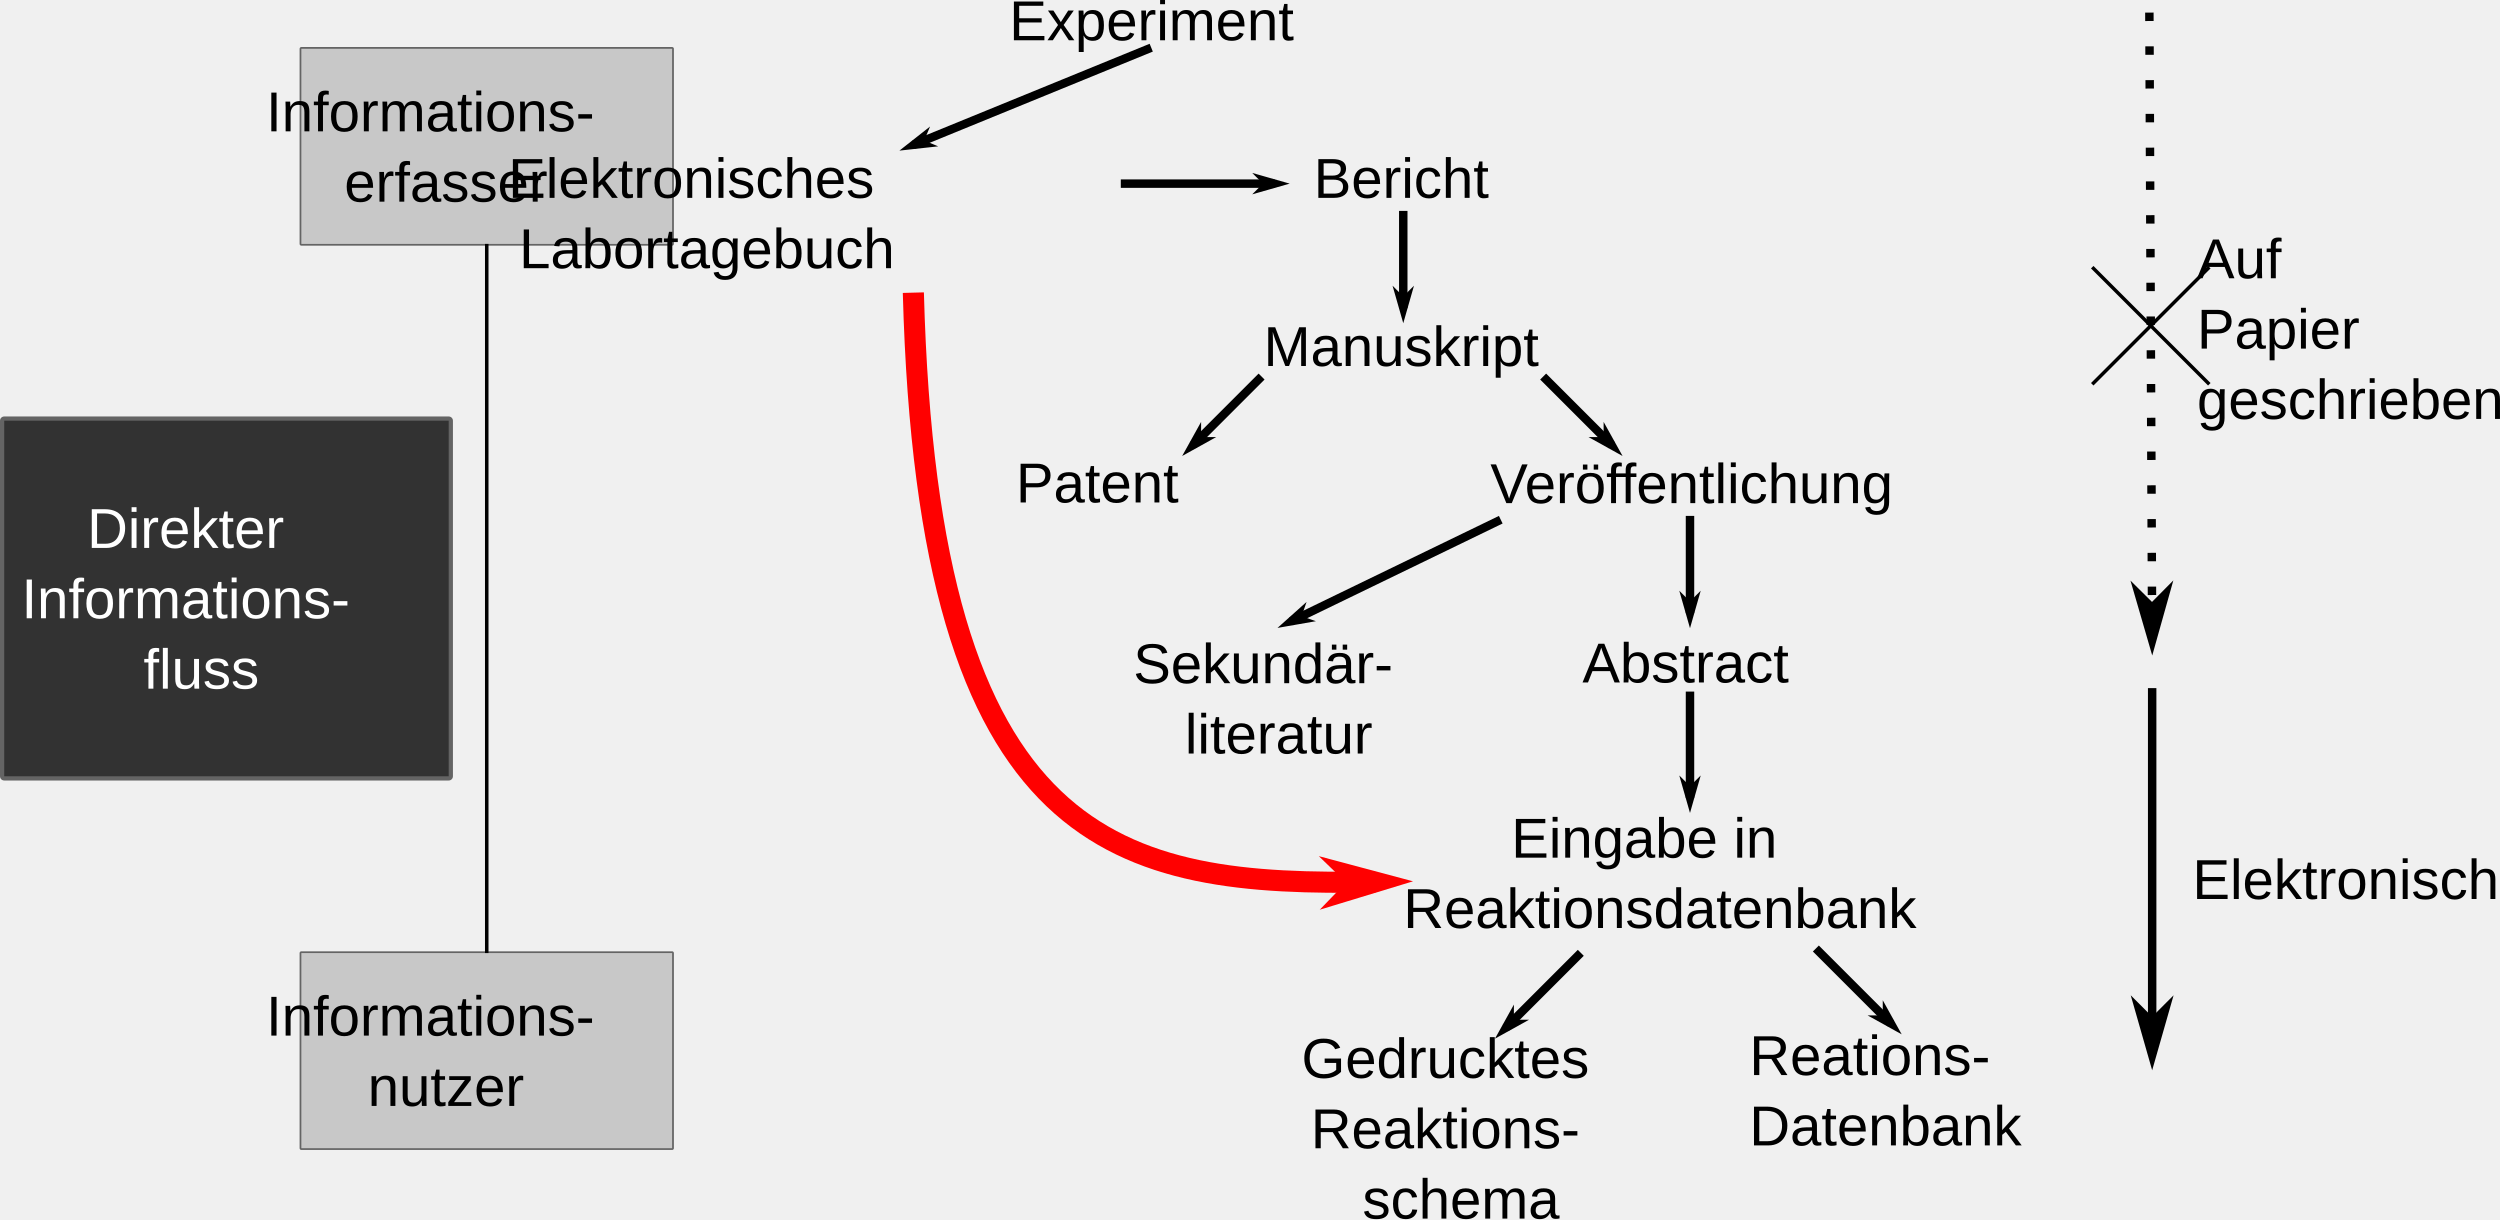
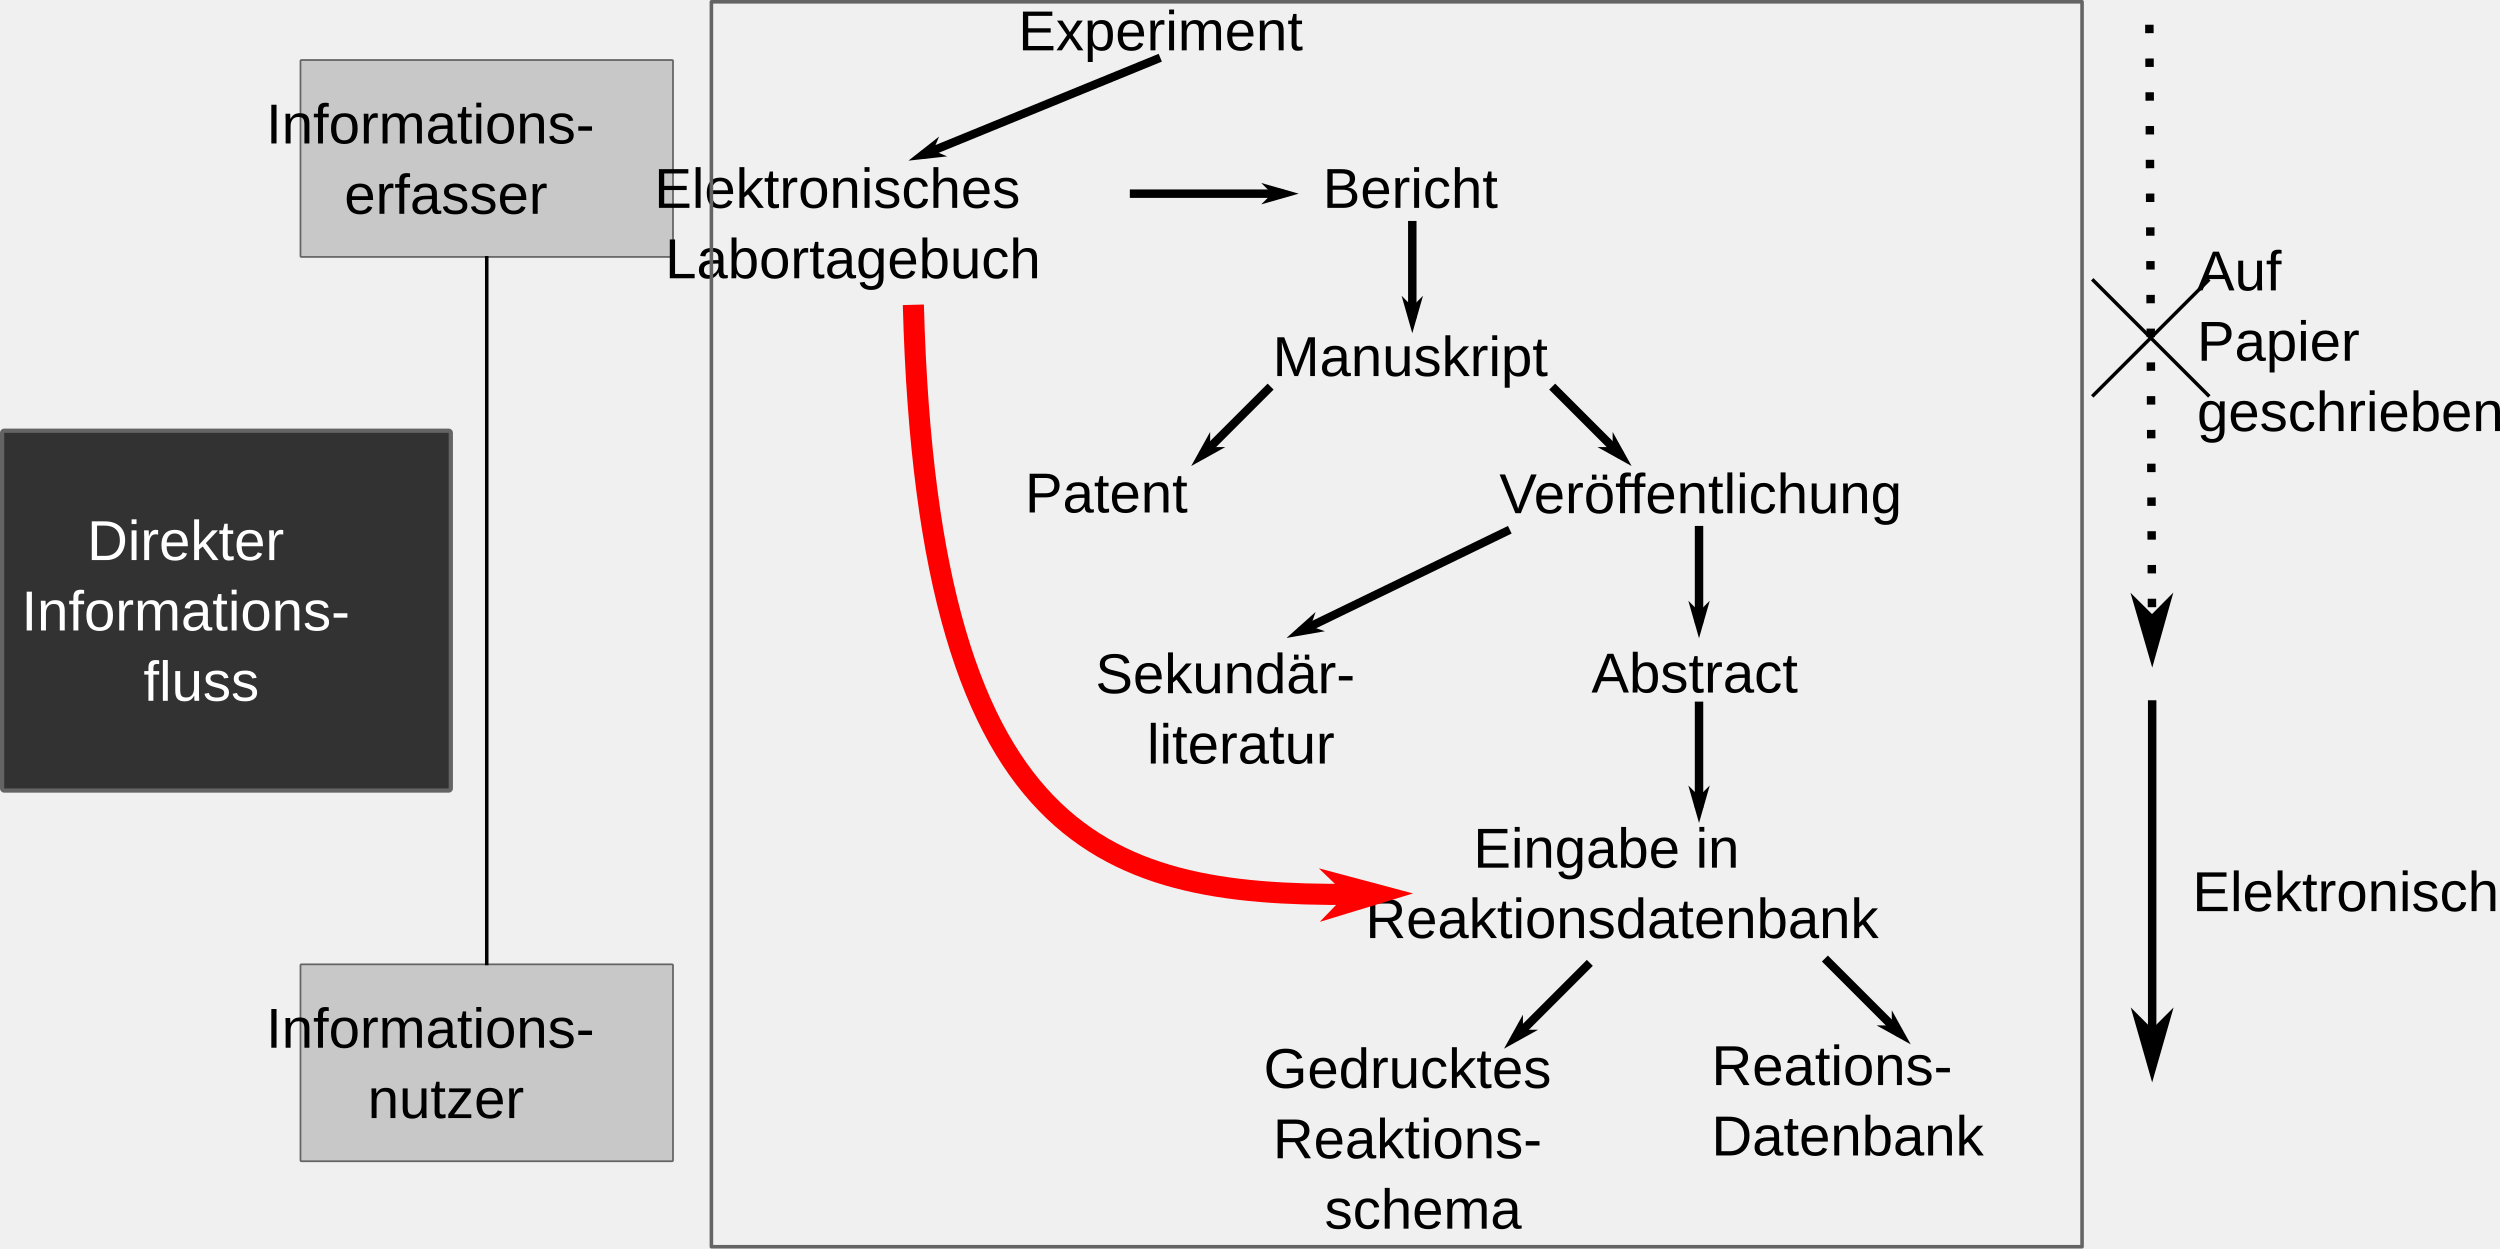
- <svg xmlns="http://www.w3.org/2000/svg" version="1.1" id="svg2" width="710.782" height="346.651">
+ <svg xmlns="http://www.w3.org/2000/svg" version="1.1" id="svg2" width="710.782" height="354.972">
  <defs id="defs6">
    <marker style="overflow:visible" id="marker1616" refX="0" refY="0" orient="auto">
      <path transform="matrix(-0.2,0,0,-0.2,-1.2,0)" style="fill:#ff0000;fill-opacity:1;fill-rule:evenodd;stroke:#ff0000;stroke-width:1pt;stroke-opacity:1" d="M 0,0 5,-5 -12.5,0 5,5 Z" id="path1614" />
    </marker>
    <marker orient="auto" refY="0" refX="0" id="marker8208" style="overflow:visible">
      <path id="path8206" d="M 0,0 5,-5 -12.5,0 5,5 Z" style="fill:#000000;fill-opacity:1;fill-rule:evenodd;stroke:#000000;stroke-width:1pt;stroke-opacity:1" transform="matrix(-0.2,0,0,-0.2,-1.2,0)" />
    </marker>
    <marker style="overflow:visible" id="marker7775" refX="0" refY="0" orient="auto">
      <path transform="matrix(-0.2,0,0,-0.2,-1.2,0)" style="fill:#000000;fill-opacity:1;fill-rule:evenodd;stroke:#000000;stroke-width:1pt;stroke-opacity:1" d="M 0,0 5,-5 -12.5,0 5,5 Z" id="path7773" />
    </marker>
    <marker style="overflow:visible" id="marker7765" refX="0" refY="0" orient="auto">
      <path transform="matrix(-0.2,0,0,-0.2,-1.2,0)" style="fill:#000000;fill-opacity:1;fill-rule:evenodd;stroke:#000000;stroke-width:1pt;stroke-opacity:1" d="M 0,0 5,-5 -12.5,0 5,5 Z" id="path7763" />
    </marker>
    <marker style="overflow:visible" id="marker7755" refX="0" refY="0" orient="auto">
      <path transform="matrix(-0.2,0,0,-0.2,-1.2,0)" style="fill:#000000;fill-opacity:1;fill-rule:evenodd;stroke:#000000;stroke-width:1pt;stroke-opacity:1" d="M 0,0 5,-5 -12.5,0 5,5 Z" id="path7753" />
    </marker>
    <marker style="overflow:visible" id="marker7745" refX="0" refY="0" orient="auto">
      <path transform="matrix(-0.2,0,0,-0.2,-1.2,0)" style="fill:#000000;fill-opacity:1;fill-rule:evenodd;stroke:#000000;stroke-width:1pt;stroke-opacity:1" d="M 0,0 5,-5 -12.5,0 5,5 Z" id="path7743" />
    </marker>
    <marker style="overflow:visible" id="marker7735" refX="0" refY="0" orient="auto">
      <path transform="matrix(-0.2,0,0,-0.2,-1.2,0)" style="fill:#000000;fill-opacity:1;fill-rule:evenodd;stroke:#000000;stroke-width:1pt;stroke-opacity:1" d="M 0,0 5,-5 -12.5,0 5,5 Z" id="path7733" />
    </marker>
    <marker style="overflow:visible" id="marker7725" refX="0" refY="0" orient="auto">
      <path transform="matrix(-0.2,0,0,-0.2,-1.2,0)" style="fill:#000000;fill-opacity:1;fill-rule:evenodd;stroke:#000000;stroke-width:1pt;stroke-opacity:1" d="M 0,0 5,-5 -12.5,0 5,5 Z" id="path7723" />
    </marker>
    <marker orient="auto" refY="0" refX="0" id="Arrow1Send" style="overflow:visible">
      <path id="path972" d="M 0,0 5,-5 -12.5,0 5,5 Z" style="fill:#000000;fill-opacity:1;fill-rule:evenodd;stroke:#000000;stroke-width:1pt;stroke-opacity:1" transform="matrix(-0.2,0,0,-0.2,-1.2,0)" />
    </marker>
    <marker style="overflow:visible" id="marker1287" refX="0" refY="0" orient="auto">
      <path transform="matrix(-0.4,0,0,-0.4,-4,0)" style="fill:#000000;fill-opacity:1;fill-rule:evenodd;stroke:#000000;stroke-width:1pt;stroke-opacity:1" d="M 0,0 5,-5 -12.5,0 5,5 Z" id="path1285" />
    </marker>
    <marker orient="auto" refY="0" refX="0" id="Arrow1Mend" style="overflow:visible">
      <path id="path966" d="M 0,0 5,-5 -12.5,0 5,5 Z" style="fill:#000000;fill-opacity:1;fill-rule:evenodd;stroke:#000000;stroke-width:1pt;stroke-opacity:1" transform="matrix(-0.4,0,0,-0.4,-4,0)" />
    </marker>
    <marker orient="auto" refY="0" refX="0" id="Arrow1Lend" style="overflow:visible">
      <path id="path960" d="M 0,0 5,-5 -12.5,0 5,5 Z" style="fill:#000000;fill-opacity:1;fill-rule:evenodd;stroke:#000000;stroke-width:1pt;stroke-opacity:1" transform="matrix(-0.8,0,0,-0.8,-10,0)" />
    </marker>
    <marker style="overflow:visible" id="marker1287-2" refX="0" refY="0" orient="auto">
      <path transform="matrix(-0.4,0,0,-0.4,-4,0)" style="fill:#000000;fill-opacity:1;fill-rule:evenodd;stroke:#000000;stroke-width:1pt;stroke-opacity:1" d="M 0,0 5,-5 -12.5,0 5,5 Z" id="path1285-1" />
    </marker>
    <marker orient="auto" refY="0" refX="0" id="marker8208-4" style="overflow:visible">
      <path id="path8206-7" d="M 0,0 5,-5 -12.5,0 5,5 Z" style="fill:#000000;fill-opacity:1;fill-rule:evenodd;stroke:#000000;stroke-width:1pt;stroke-opacity:1" transform="matrix(-0.2,0,0,-0.2,-1.2,0)" />
    </marker>
    <marker orient="auto" refY="0" refX="0" id="marker8208-3" style="overflow:visible">
      <path id="path8206-76" d="M 0,0 5,-5 -12.5,0 5,5 Z" style="fill:#000000;fill-opacity:1;fill-rule:evenodd;stroke:#000000;stroke-width:1pt;stroke-opacity:1" transform="matrix(-0.2,0,0,-0.2,-1.2,0)" />
    </marker>
    <marker style="overflow:visible" id="marker7745-4" refX="0" refY="0" orient="auto">
      <path transform="matrix(-0.2,0,0,-0.2,-1.2,0)" style="fill:#000000;fill-opacity:1;fill-rule:evenodd;stroke:#000000;stroke-width:1pt;stroke-opacity:1" d="M 0,0 5,-5 -12.5,0 5,5 Z" id="path7743-6" />
    </marker>
  </defs>
-   <g id="g939" transform="translate(-44.2159,-7.590225)">
+   <g id="g939" transform="translate(-44.2159,-4.137757)">
    <rect y="21.457" x="129.896" height="55.481" width="105.414" id="rect895-5" style="opacity:1;fill:#c8c8c8;fill-opacity:1;fill-rule:evenodd;stroke:#646464;stroke-width:1;stroke-linecap:round;stroke-linejoin:round;stroke-miterlimit:4;stroke-dasharray:none;stroke-dashoffset:0;stroke-opacity:1;paint-order:stroke fill markers" />
    <text id="text817" y="44.928" x="182.115" style="font-style:normal;font-variant:normal;font-weight:normal;font-stretch:normal;font-size:16px;line-height:1.25;font-family:Arial;-inkscape-font-specification:Arial;font-variant-ligatures:normal;font-variant-caps:normal;font-variant-numeric:normal;font-feature-settings:normal;text-align:center;letter-spacing:0px;word-spacing:0px;writing-mode:lr-tb;text-anchor:middle;fill:#000000;fill-opacity:1;stroke:none" xml:space="preserve">
      <tspan y="44.928" x="182.115" id="tspan815">Informations-</tspan>
      <tspan id="tspan819" y="64.928" x="182.115">erfasser</tspan>
    </text>
  </g>
-   <g id="g933" transform="translate(-44.2159,58.40978)">
+   <g id="g933" transform="translate(-44.2159,61.86224)">
    <rect y="212.558" x="129.896" height="55.481" width="105.414" id="rect895-5-4" style="opacity:1;fill:#c8c8c8;fill-opacity:1;fill-rule:evenodd;stroke:#646464;stroke-width:1;stroke-linecap:round;stroke-linejoin:round;stroke-miterlimit:4;stroke-dasharray:none;stroke-dashoffset:0;stroke-opacity:1;paint-order:stroke fill markers" />
    <text id="text823" y="236.029" x="182.115" style="font-style:normal;font-variant:normal;font-weight:normal;font-stretch:normal;font-size:16px;line-height:1.25;font-family:Arial;-inkscape-font-specification:Arial;font-variant-ligatures:normal;font-variant-caps:normal;font-variant-numeric:normal;font-feature-settings:normal;text-align:center;letter-spacing:0px;word-spacing:0px;writing-mode:lr-tb;text-anchor:middle;fill:#000000;fill-opacity:1;stroke:none" xml:space="preserve">
      <tspan y="236.029" x="182.115" id="tspan821">Informations-</tspan>
      <tspan id="tspan825" y="256.029" x="182.115">nutzer</tspan>
    </text>
  </g>
-   <rect style="opacity:1;fill:#323232;fill-opacity:1;fill-rule:evenodd;stroke:#646464;stroke-width:2.4;stroke-linecap:round;stroke-linejoin:round;stroke-miterlimit:4;stroke-dasharray:none;stroke-dashoffset:0;stroke-opacity:1;paint-order:stroke fill markers" id="rect895" width="126.374" height="101.099" x="1.2" y="119.608" />
-   <text xml:space="preserve" style="font-style:normal;font-variant:normal;font-weight:normal;font-stretch:normal;font-size:16px;line-height:1.25;font-family:Arial;-inkscape-font-specification:Arial;font-variant-ligatures:normal;font-variant-caps:normal;font-variant-numeric:normal;font-feature-settings:normal;text-align:center;letter-spacing:0px;word-spacing:0px;writing-mode:lr-tb;text-anchor:middle;fill:#ffffff;fill-opacity:1;stroke:none" x="63.899" y="155.791" id="text829">
-     <tspan x="63.899" y="155.791" id="tspan839">Direkter</tspan>
-     <tspan x="63.899" y="175.791" id="tspan1078">Informations-</tspan>
-     <tspan x="63.899" y="195.791" id="tspan1080">fluss</tspan>
+   <rect style="opacity:1;fill:#323232;fill-opacity:1;fill-rule:evenodd;stroke:#646464;stroke-width:2.4;stroke-linecap:round;stroke-linejoin:round;stroke-miterlimit:4;stroke-dasharray:none;stroke-dashoffset:0;stroke-opacity:1;paint-order:stroke fill markers" id="rect895" width="126.374" height="101.099" x="1.2" y="123.061" />
+   <text xml:space="preserve" style="font-style:normal;font-variant:normal;font-weight:normal;font-stretch:normal;font-size:16px;line-height:1.25;font-family:Arial;-inkscape-font-specification:Arial;font-variant-ligatures:normal;font-variant-caps:normal;font-variant-numeric:normal;font-feature-settings:normal;text-align:center;letter-spacing:0px;word-spacing:0px;writing-mode:lr-tb;text-anchor:middle;fill:#ffffff;fill-opacity:1;stroke:none" x="63.899" y="159.243" id="text829">
+     <tspan x="63.899" y="159.243" id="tspan839">Direkter</tspan>
+     <tspan x="63.899" y="179.243" id="tspan1078">Informations-</tspan>
+     <tspan x="63.899" y="199.243" id="tspan1080">fluss</tspan>
  </text>
-   <text xml:space="preserve" style="font-style:normal;font-variant:normal;font-weight:normal;font-stretch:normal;font-size:16px;line-height:1.25;font-family:Arial;-inkscape-font-specification:Arial;font-variant-ligatures:normal;font-variant-caps:normal;font-variant-numeric:normal;font-feature-settings:normal;text-align:start;letter-spacing:0px;word-spacing:0px;writing-mode:lr-tb;text-anchor:start;fill:#000000;fill-opacity:1;stroke:none" x="286.952" y="11.453" id="text843">
-     <tspan id="tspan841" x="286.952" y="11.453">Experiment</tspan>
+   <path style="fill:none;stroke:#000000;stroke-width:1px;stroke-linecap:butt;stroke-linejoin:miter;stroke-opacity:1" d="M 138.387,72.8 V 274.421" id="path927" />
+   <path style="fill:none;stroke:#000000;stroke-width:2.4;stroke-linecap:butt;stroke-linejoin:miter;stroke-miterlimit:4;stroke-dasharray:2.4, 7.2;stroke-dashoffset:0;stroke-opacity:1;marker-end:url(#Arrow1Mend)" d="m 611.094,7.03 0.794,178.063" id="path955" />
+   <path style="fill:none;stroke:#000000;stroke-width:2.4;stroke-linecap:butt;stroke-linejoin:miter;stroke-miterlimit:4;stroke-dasharray:none;stroke-opacity:1;marker-end:url(#marker1287)" d="m 611.888,199.093 v 103.931" id="path1277" />
+   <text xml:space="preserve" style="font-style:normal;font-variant:normal;font-weight:normal;font-stretch:normal;font-size:16px;line-height:1.25;font-family:Arial;-inkscape-font-specification:Arial;font-variant-ligatures:normal;font-variant-caps:normal;font-variant-numeric:normal;font-feature-settings:normal;text-align:start;letter-spacing:0px;word-spacing:0px;writing-mode:lr-tb;text-anchor:start;fill:#000000;fill-opacity:1;stroke:none" x="624.642" y="82.564" id="text9131">
+     <tspan id="tspan9129" x="624.642" y="82.564">Auf</tspan>
+     <tspan x="624.642" y="102.564" id="tspan9133">Papier</tspan>
+     <tspan x="624.642" y="122.564" id="tspan9135">geschrieben</tspan>
  </text>
-   <text xml:space="preserve" style="font-style:normal;font-variant:normal;font-weight:normal;font-stretch:normal;font-size:16px;line-height:1.25;font-family:Arial;-inkscape-font-specification:Arial;font-variant-ligatures:normal;font-variant-caps:normal;font-variant-numeric:normal;font-feature-settings:normal;text-align:center;letter-spacing:0px;word-spacing:0px;writing-mode:lr-tb;text-anchor:middle;fill:#000000;fill-opacity:1;stroke:none;" x="259.935" y="56.252" id="text847">
-     <tspan id="tspan845" x="207.646" y="56.252">Elektronisches</tspan>
-     <tspan x="207.646" y="76.252" id="tspan1583">Labortagebuch</tspan>
+   <text xml:space="preserve" style="font-style:normal;font-variant:normal;font-weight:normal;font-stretch:normal;font-size:16px;line-height:1.25;font-family:Arial;-inkscape-font-specification:Arial;font-variant-ligatures:normal;font-variant-caps:normal;font-variant-numeric:normal;font-feature-settings:normal;text-align:start;letter-spacing:0px;word-spacing:0px;writing-mode:lr-tb;text-anchor:start;fill:#000000;fill-opacity:1;stroke:none" x="623.353" y="259.056" id="text9139">
+     <tspan id="tspan9137" x="623.353" y="259.056">Elektronisch</tspan>
  </text>
-   <text xml:space="preserve" style="font-style:normal;font-variant:normal;font-weight:normal;font-stretch:normal;font-size:16px;line-height:1.25;font-family:Arial;-inkscape-font-specification:Arial;font-variant-ligatures:normal;font-variant-caps:normal;font-variant-numeric:normal;font-feature-settings:normal;text-align:start;letter-spacing:0px;word-spacing:0px;writing-mode:lr-tb;text-anchor:start;fill:#000000;fill-opacity:1;stroke:none" x="373.513" y="56.252" id="text851">
-     <tspan id="tspan849" x="373.513" y="56.252">Bericht</tspan>
-   </text>
-   <text xml:space="preserve" style="font-style:normal;font-variant:normal;font-weight:normal;font-stretch:normal;font-size:16px;line-height:1.25;font-family:Arial;-inkscape-font-specification:Arial;font-variant-ligatures:normal;font-variant-caps:normal;font-variant-numeric:normal;font-feature-settings:normal;text-align:start;letter-spacing:0px;word-spacing:0px;writing-mode:lr-tb;text-anchor:start;fill:#000000;fill-opacity:1;stroke:none" x="359.271" y="104.058" id="text855">
-     <tspan id="tspan853" x="359.271" y="104.058">Manuskript</tspan>
-   </text>
-   <text xml:space="preserve" style="font-style:normal;font-variant:normal;font-weight:normal;font-stretch:normal;font-size:16px;line-height:1.25;font-family:Arial;-inkscape-font-specification:Arial;font-variant-ligatures:normal;font-variant-caps:normal;font-variant-numeric:normal;font-feature-settings:normal;text-align:start;letter-spacing:0px;word-spacing:0px;writing-mode:lr-tb;text-anchor:start;fill:#000000;fill-opacity:1;stroke:none" x="288.854" y="142.857" id="text859">
-     <tspan id="tspan857" x="288.854" y="142.857">Patent</tspan>
-   </text>
-   <text xml:space="preserve" style="font-style:normal;font-variant:normal;font-weight:normal;font-stretch:normal;font-size:16px;line-height:1.25;font-family:Arial;-inkscape-font-specification:Arial;font-variant-ligatures:normal;font-variant-caps:normal;font-variant-numeric:normal;font-feature-settings:normal;text-align:start;letter-spacing:0px;word-spacing:0px;writing-mode:lr-tb;text-anchor:start;fill:#000000;fill-opacity:1;stroke:none" x="423.709" y="143.052" id="text863">
-     <tspan id="tspan861" x="423.709" y="143.052">Veröffentlichung</tspan>
-   </text>
-   <text xml:space="preserve" style="font-style:normal;font-variant:normal;font-weight:normal;font-stretch:normal;font-size:16px;line-height:1.25;font-family:Arial;-inkscape-font-specification:Arial;font-variant-ligatures:normal;font-variant-caps:normal;font-variant-numeric:normal;font-feature-settings:normal;text-align:start;letter-spacing:0px;word-spacing:0px;writing-mode:lr-tb;text-anchor:start;fill:#000000;fill-opacity:1;stroke:none" x="449.908" y="194.039" id="text867">
-     <tspan id="tspan865" x="449.908" y="194.039">Abstract</tspan>
-   </text>
-   <text xml:space="preserve" style="font-style:normal;font-variant:normal;font-weight:normal;font-stretch:normal;font-size:16px;line-height:1.25;font-family:Arial;-inkscape-font-specification:Arial;font-variant-ligatures:normal;font-variant-caps:normal;font-variant-numeric:normal;font-feature-settings:normal;text-align:center;letter-spacing:0px;word-spacing:0px;writing-mode:lr-tb;text-anchor:middle;fill:#000000;fill-opacity:1;stroke:none" x="478.603" y="243.845" id="text871">
-     <tspan id="tspan869" x="478.603" y="243.845">Eingabe in</tspan>
-     <tspan x="478.603" y="263.845" id="tspan873">Reaktionsdatenbank</tspan>
-   </text>
-   <text xml:space="preserve" style="font-style:normal;font-variant:normal;font-weight:normal;font-stretch:normal;font-size:16px;line-height:1.25;font-family:Arial;-inkscape-font-specification:Arial;font-variant-ligatures:normal;font-variant-caps:normal;font-variant-numeric:normal;font-feature-settings:normal;text-align:center;letter-spacing:0px;word-spacing:0px;writing-mode:lr-tb;text-anchor:middle;fill:#000000;fill-opacity:1;stroke:none" x="422.043" y="306.463" id="text877">
-     <tspan id="tspan875" x="422.043" y="306.463">Gedrucktes</tspan>
-     <tspan x="422.043" y="326.463" id="tspan879">Reaktions-</tspan>
-     <tspan x="422.043" y="346.463" id="tspan881">schema</tspan>
-   </text>
-   <text xml:space="preserve" style="font-style:normal;font-variant:normal;font-weight:normal;font-stretch:normal;font-size:16px;line-height:1.25;font-family:Arial;-inkscape-font-specification:Arial;font-variant-ligatures:normal;font-variant-caps:normal;font-variant-numeric:normal;font-feature-settings:normal;text-align:center;letter-spacing:0px;word-spacing:0px;writing-mode:lr-tb;text-anchor:middle;fill:#000000;fill-opacity:1;stroke:none" x="542.736" y="305.652" id="text885">
-     <tspan id="tspan883" x="542.736" y="305.652">Reations-</tspan>
-     <tspan x="542.736" y="325.652" id="tspan887">Datenbank</tspan>
-   </text>
-   <text xml:space="preserve" style="font-style:normal;font-variant:normal;font-weight:normal;font-stretch:normal;font-size:16px;line-height:1.25;font-family:Arial;-inkscape-font-specification:Arial;font-variant-ligatures:normal;font-variant-caps:normal;font-variant-numeric:normal;font-feature-settings:normal;text-align:center;letter-spacing:0px;word-spacing:0px;writing-mode:lr-tb;text-anchor:middle;fill:#000000;fill-opacity:1;stroke:none" x="370.226" y="194.234" id="text891">
-     <tspan id="tspan889" x="370.226" y="194.234">Sekundär-</tspan>
-     <tspan x="370.226" y="214.234" id="tspan893">literatur</tspan>
-   </text>
-   <path style="fill:none;stroke:#000000;stroke-width:1px;stroke-linecap:butt;stroke-linejoin:miter;stroke-opacity:1" d="M 138.387,69.348 V 270.968" id="path927" />
-   <path style="fill:none;stroke:#000000;stroke-width:2.4;stroke-linecap:butt;stroke-linejoin:miter;stroke-miterlimit:4;stroke-dasharray:2.4, 7.2;stroke-dashoffset:0;stroke-opacity:1;marker-end:url(#Arrow1Mend)" d="M 611.094,3.577 611.888,181.64" id="path955" />
-   <path style="fill:none;stroke:#000000;stroke-width:2.4;stroke-linecap:butt;stroke-linejoin:miter;stroke-miterlimit:4;stroke-dasharray:none;stroke-opacity:1;marker-end:url(#marker1287)" d="m 611.888,195.64 v 103.931" id="path1277" />
-   <path style="fill:none;stroke:#000000;stroke-width:2.4;stroke-linecap:butt;stroke-linejoin:miter;stroke-miterlimit:4;stroke-dasharray:none;stroke-dashoffset:0;stroke-opacity:1;marker-end:url(#marker7765)" d="M 327.31,13.556 259.677,41.203" id="path955-2" />
-   <path style="fill:none;stroke:#000000;stroke-width:2.4;stroke-linecap:butt;stroke-linejoin:miter;stroke-miterlimit:4;stroke-dasharray:none;stroke-dashoffset:0;stroke-opacity:1;marker-end:url(#marker7745)" d="M 398.966,59.964 V 87.611" id="path955-2-7-4" />
-   <path style="fill:none;stroke:#000000;stroke-width:2.4;stroke-linecap:butt;stroke-linejoin:miter;stroke-miterlimit:4;stroke-dasharray:none;stroke-dashoffset:0;stroke-opacity:1;marker-end:url(#marker7735)" d="M 358.682,107.065 339.133,126.614" id="path955-2-7-4-2" />
-   <path style="fill:none;stroke:#000000;stroke-width:2.4;stroke-linecap:butt;stroke-linejoin:miter;stroke-miterlimit:4;stroke-dasharray:none;stroke-dashoffset:0;stroke-opacity:1;marker-end:url(#marker7725)" d="m 438.737,107.065 19.549,19.549" id="path955-2-7-4-21" />
-   <path style="fill:none;stroke:#000000;stroke-width:2.4;stroke-linecap:butt;stroke-linejoin:miter;stroke-miterlimit:4;stroke-dasharray:none;stroke-dashoffset:0;stroke-opacity:1;marker-end:url(#marker7775)" d="m 480.487,146.678 -1e-5,27.647" id="path955-2-7-4-21-2" />
-   <path style="fill:none;stroke:#000000;stroke-width:2.4;stroke-linecap:butt;stroke-linejoin:miter;stroke-miterlimit:4;stroke-dasharray:none;stroke-dashoffset:0;stroke-opacity:1;marker-end:url(#Arrow1Send)" d="M 426.685,147.758 367.066,176.654" id="path955-2-7-4-2-5" />
-   <path style="fill:none;stroke:#000000;stroke-width:2.4;stroke-linecap:butt;stroke-linejoin:miter;stroke-miterlimit:4;stroke-dasharray:none;stroke-opacity:1;marker-end:url(#marker8208)" d="m 480.487,196.626 v 30.228" id="path1277-2" />
-   <path style="fill:none;stroke:#000000;stroke-width:2.4;stroke-linecap:butt;stroke-linejoin:miter;stroke-miterlimit:4;stroke-dasharray:none;stroke-opacity:1;marker-end:url(#marker8208-4)" d="M 449.44,270.904 428.066,292.278" id="path1277-2-5" />
-   <path style="fill:none;stroke:#000000;stroke-width:2.4;stroke-linecap:butt;stroke-linejoin:miter;stroke-miterlimit:4;stroke-dasharray:none;stroke-opacity:1;marker-end:url(#marker8208-3)" d="m 516.272,269.671 21.375,21.375" id="path1277-2-0" />
-   <text xml:space="preserve" style="font-style:normal;font-variant:normal;font-weight:normal;font-stretch:normal;font-size:16px;line-height:1.25;font-family:Arial;-inkscape-font-specification:Arial;font-variant-ligatures:normal;font-variant-caps:normal;font-variant-numeric:normal;font-feature-settings:normal;text-align:start;letter-spacing:0px;word-spacing:0px;writing-mode:lr-tb;text-anchor:start;fill:#000000;fill-opacity:1;stroke:none" x="624.642" y="79.112" id="text9131">
-     <tspan id="tspan9129" x="624.642" y="79.112">Auf</tspan>
-     <tspan x="624.642" y="99.112" id="tspan9133">Papier</tspan>
-     <tspan x="624.642" y="119.112" id="tspan9135">geschrieben</tspan>
-   </text>
-   <text xml:space="preserve" style="font-style:normal;font-variant:normal;font-weight:normal;font-stretch:normal;font-size:16px;line-height:1.25;font-family:Arial;-inkscape-font-specification:Arial;font-variant-ligatures:normal;font-variant-caps:normal;font-variant-numeric:normal;font-feature-settings:normal;text-align:start;letter-spacing:0px;word-spacing:0px;writing-mode:lr-tb;text-anchor:start;fill:#000000;fill-opacity:1;stroke:none" x="623.353" y="255.604" id="text9139">
-     <tspan id="tspan9137" x="623.353" y="255.604">Elektronisch</tspan>
-   </text>
-   <path style="fill:none;stroke:#000000;stroke-width:2.4;stroke-linecap:butt;stroke-linejoin:miter;stroke-miterlimit:4;stroke-dasharray:none;stroke-dashoffset:0;stroke-opacity:1;marker-end:url(#marker7745-4)" d="m 318.657,52.209 h 43.74" id="path955-2-7-4-0" />
-   <g id="g1604" transform="translate(156.5446,72.68094)">
+   <g id="g1604" transform="translate(156.5446,76.13341)">
    <path id="path1585" d="M 438.302,3.284 471.591,36.572" style="fill:none;stroke:#000000;stroke-width:1px;stroke-linecap:butt;stroke-linejoin:miter;stroke-opacity:1" />
    <path id="path1585-6" d="M 471.591,3.284 438.302,36.572" style="fill:none;stroke:#000000;stroke-width:1px;stroke-linecap:butt;stroke-linejoin:miter;stroke-opacity:1" />
  </g>
-   <path style="fill:none;stroke:#ff0000;stroke-width:6;stroke-linecap:butt;stroke-linejoin:miter;stroke-miterlimit:4;stroke-dasharray:none;stroke-opacity:1;marker-end:url(#marker1616)" d="m 259.677,83.203 c 4.217,158.964 58.495,168.811 131.353,167.55" id="path1606" />
+   <g id="g1293" transform="translate(0,3.452468)">
+     <g id="g1249">
+       <g id="g1201" transform="translate(2.568176,-0.5994353)">
+         <text id="text843" y="11.453" x="286.952" style="font-style:normal;font-variant:normal;font-weight:normal;font-stretch:normal;font-size:16px;line-height:1.25;font-family:Arial;-inkscape-font-specification:Arial;font-variant-ligatures:normal;font-variant-caps:normal;font-variant-numeric:normal;font-feature-settings:normal;text-align:start;letter-spacing:0px;word-spacing:0px;writing-mode:lr-tb;text-anchor:start;fill:#000000;fill-opacity:1;stroke:none" xml:space="preserve">
+           <tspan y="11.453" x="286.952" id="tspan841">Experiment</tspan>
+         </text>
+         <text id="text847" y="56.252" x="259.935" style="font-style:normal;font-variant:normal;font-weight:normal;font-stretch:normal;font-size:16px;line-height:1.25;font-family:Arial;-inkscape-font-specification:Arial;font-variant-ligatures:normal;font-variant-caps:normal;font-variant-numeric:normal;font-feature-settings:normal;text-align:center;letter-spacing:0px;word-spacing:0px;writing-mode:lr-tb;text-anchor:middle;fill:#000000;fill-opacity:1;stroke:none" xml:space="preserve">
+           <tspan y="56.252" x="259.935" id="tspan845">Elektronisches</tspan>
+           <tspan id="tspan1583" y="76.252" x="259.935">Labortagebuch</tspan>
+         </text>
+         <text id="text851" y="56.252" x="373.513" style="font-style:normal;font-variant:normal;font-weight:normal;font-stretch:normal;font-size:16px;line-height:1.25;font-family:Arial;-inkscape-font-specification:Arial;font-variant-ligatures:normal;font-variant-caps:normal;font-variant-numeric:normal;font-feature-settings:normal;text-align:start;letter-spacing:0px;word-spacing:0px;writing-mode:lr-tb;text-anchor:start;fill:#000000;fill-opacity:1;stroke:none" xml:space="preserve">
+           <tspan y="56.252" x="373.513" id="tspan849">Bericht</tspan>
+         </text>
+         <text id="text855" y="104.058" x="359.271" style="font-style:normal;font-variant:normal;font-weight:normal;font-stretch:normal;font-size:16px;line-height:1.25;font-family:Arial;-inkscape-font-specification:Arial;font-variant-ligatures:normal;font-variant-caps:normal;font-variant-numeric:normal;font-feature-settings:normal;text-align:start;letter-spacing:0px;word-spacing:0px;writing-mode:lr-tb;text-anchor:start;fill:#000000;fill-opacity:1;stroke:none" xml:space="preserve">
+           <tspan y="104.058" x="359.271" id="tspan853">Manuskript</tspan>
+         </text>
+         <text id="text859" y="142.857" x="288.854" style="font-style:normal;font-variant:normal;font-weight:normal;font-stretch:normal;font-size:16px;line-height:1.25;font-family:Arial;-inkscape-font-specification:Arial;font-variant-ligatures:normal;font-variant-caps:normal;font-variant-numeric:normal;font-feature-settings:normal;text-align:start;letter-spacing:0px;word-spacing:0px;writing-mode:lr-tb;text-anchor:start;fill:#000000;fill-opacity:1;stroke:none" xml:space="preserve">
+           <tspan y="142.857" x="288.854" id="tspan857">Patent</tspan>
+         </text>
+         <text id="text863" y="143.052" x="423.709" style="font-style:normal;font-variant:normal;font-weight:normal;font-stretch:normal;font-size:16px;line-height:1.25;font-family:Arial;-inkscape-font-specification:Arial;font-variant-ligatures:normal;font-variant-caps:normal;font-variant-numeric:normal;font-feature-settings:normal;text-align:start;letter-spacing:0px;word-spacing:0px;writing-mode:lr-tb;text-anchor:start;fill:#000000;fill-opacity:1;stroke:none" xml:space="preserve">
+           <tspan y="143.052" x="423.709" id="tspan861">Veröffentlichung</tspan>
+         </text>
+         <text id="text867" y="194.039" x="449.908" style="font-style:normal;font-variant:normal;font-weight:normal;font-stretch:normal;font-size:16px;line-height:1.25;font-family:Arial;-inkscape-font-specification:Arial;font-variant-ligatures:normal;font-variant-caps:normal;font-variant-numeric:normal;font-feature-settings:normal;text-align:start;letter-spacing:0px;word-spacing:0px;writing-mode:lr-tb;text-anchor:start;fill:#000000;fill-opacity:1;stroke:none" xml:space="preserve">
+           <tspan y="194.039" x="449.908" id="tspan865">Abstract</tspan>
+         </text>
+         <text id="text871" y="243.845" x="478.603" style="font-style:normal;font-variant:normal;font-weight:normal;font-stretch:normal;font-size:16px;line-height:1.25;font-family:Arial;-inkscape-font-specification:Arial;font-variant-ligatures:normal;font-variant-caps:normal;font-variant-numeric:normal;font-feature-settings:normal;text-align:center;letter-spacing:0px;word-spacing:0px;writing-mode:lr-tb;text-anchor:middle;fill:#000000;fill-opacity:1;stroke:none" xml:space="preserve">
+           <tspan y="243.845" x="478.603" id="tspan869">Eingabe in</tspan>
+           <tspan id="tspan873" y="263.845" x="478.603">Reaktionsdatenbank</tspan>
+         </text>
+         <text id="text877" y="306.463" x="422.043" style="font-style:normal;font-variant:normal;font-weight:normal;font-stretch:normal;font-size:16px;line-height:1.25;font-family:Arial;-inkscape-font-specification:Arial;font-variant-ligatures:normal;font-variant-caps:normal;font-variant-numeric:normal;font-feature-settings:normal;text-align:center;letter-spacing:0px;word-spacing:0px;writing-mode:lr-tb;text-anchor:middle;fill:#000000;fill-opacity:1;stroke:none" xml:space="preserve">
+           <tspan y="306.463" x="422.043" id="tspan875">Gedrucktes</tspan>
+           <tspan id="tspan879" y="326.463" x="422.043">Reaktions-</tspan>
+           <tspan id="tspan881" y="346.463" x="422.043">schema</tspan>
+         </text>
+         <text id="text885" y="305.652" x="542.736" style="font-style:normal;font-variant:normal;font-weight:normal;font-stretch:normal;font-size:16px;line-height:1.25;font-family:Arial;-inkscape-font-specification:Arial;font-variant-ligatures:normal;font-variant-caps:normal;font-variant-numeric:normal;font-feature-settings:normal;text-align:center;letter-spacing:0px;word-spacing:0px;writing-mode:lr-tb;text-anchor:middle;fill:#000000;fill-opacity:1;stroke:none" xml:space="preserve">
+           <tspan y="305.652" x="542.736" id="tspan883">Reations-</tspan>
+           <tspan id="tspan887" y="325.652" x="542.736">Datenbank</tspan>
+         </text>
+         <text id="text891" y="194.234" x="370.226" style="font-style:normal;font-variant:normal;font-weight:normal;font-stretch:normal;font-size:16px;line-height:1.25;font-family:Arial;-inkscape-font-specification:Arial;font-variant-ligatures:normal;font-variant-caps:normal;font-variant-numeric:normal;font-feature-settings:normal;text-align:center;letter-spacing:0px;word-spacing:0px;writing-mode:lr-tb;text-anchor:middle;fill:#000000;fill-opacity:1;stroke:none" xml:space="preserve">
+           <tspan y="194.234" x="370.226" id="tspan889">Sekundär-</tspan>
+           <tspan id="tspan893" y="214.234" x="370.226">literatur</tspan>
+         </text>
+         <path id="path955-2" d="M 327.31,13.556 259.677,41.203" style="fill:none;stroke:#000000;stroke-width:2.4;stroke-linecap:butt;stroke-linejoin:miter;stroke-miterlimit:4;stroke-dasharray:none;stroke-dashoffset:0;stroke-opacity:1;marker-end:url(#marker7765)" />
+         <path id="path955-2-7-4" d="M 398.966,59.964 V 87.611" style="fill:none;stroke:#000000;stroke-width:2.4;stroke-linecap:butt;stroke-linejoin:miter;stroke-miterlimit:4;stroke-dasharray:none;stroke-dashoffset:0;stroke-opacity:1;marker-end:url(#marker7745)" />
+         <path id="path955-2-7-4-2" d="M 358.682,107.065 339.133,126.614" style="fill:none;stroke:#000000;stroke-width:2.4;stroke-linecap:butt;stroke-linejoin:miter;stroke-miterlimit:4;stroke-dasharray:none;stroke-dashoffset:0;stroke-opacity:1;marker-end:url(#marker7735)" />
+         <path id="path955-2-7-4-21" d="m 438.737,107.065 19.549,19.549" style="fill:none;stroke:#000000;stroke-width:2.4;stroke-linecap:butt;stroke-linejoin:miter;stroke-miterlimit:4;stroke-dasharray:none;stroke-dashoffset:0;stroke-opacity:1;marker-end:url(#marker7725)" />
+         <path id="path955-2-7-4-21-2" d="m 480.487,146.678 -1e-5,27.647" style="fill:none;stroke:#000000;stroke-width:2.4;stroke-linecap:butt;stroke-linejoin:miter;stroke-miterlimit:4;stroke-dasharray:none;stroke-dashoffset:0;stroke-opacity:1;marker-end:url(#marker7775)" />
+         <path id="path955-2-7-4-2-5" d="M 426.685,147.758 367.066,176.654" style="fill:none;stroke:#000000;stroke-width:2.4;stroke-linecap:butt;stroke-linejoin:miter;stroke-miterlimit:4;stroke-dasharray:none;stroke-dashoffset:0;stroke-opacity:1;marker-end:url(#Arrow1Send)" />
+         <path id="path1277-2" d="m 480.487,196.626 v 30.228" style="fill:none;stroke:#000000;stroke-width:2.4;stroke-linecap:butt;stroke-linejoin:miter;stroke-miterlimit:4;stroke-dasharray:none;stroke-opacity:1;marker-end:url(#marker8208)" />
+         <path id="path1277-2-5" d="M 449.44,270.904 428.066,292.278" style="fill:none;stroke:#000000;stroke-width:2.4;stroke-linecap:butt;stroke-linejoin:miter;stroke-miterlimit:4;stroke-dasharray:none;stroke-opacity:1;marker-end:url(#marker8208-4)" />
+         <path id="path1277-2-0" d="m 516.272,269.671 21.375,21.375" style="fill:none;stroke:#000000;stroke-width:2.4;stroke-linecap:butt;stroke-linejoin:miter;stroke-miterlimit:4;stroke-dasharray:none;stroke-opacity:1;marker-end:url(#marker8208-3)" />
+         <path id="path955-2-7-4-0" d="m 318.657,52.209 h 43.74" style="fill:none;stroke:#000000;stroke-width:2.4;stroke-linecap:butt;stroke-linejoin:miter;stroke-miterlimit:4;stroke-dasharray:none;stroke-dashoffset:0;stroke-opacity:1;marker-end:url(#marker7745-4)" />
+       </g>
+       <path style="fill:none;stroke:#ff0000;stroke-width:6;stroke-linecap:butt;stroke-linejoin:miter;stroke-miterlimit:4;stroke-dasharray:none;stroke-opacity:1;marker-end:url(#marker1616)" d="m 259.677,83.203 c 4.217,158.964 58.495,168.811 131.353,167.55" id="path1606" />
+     </g>
+     <rect y="-2.942" x="202.259" height="353.952" width="389.696" id="rect1101" style="opacity:1;fill:none;fill-opacity:1;fill-rule:evenodd;stroke:#646464;stroke-width:1.02;stroke-linecap:round;stroke-linejoin:round;stroke-miterlimit:4;stroke-dasharray:none;stroke-dashoffset:0;stroke-opacity:1;paint-order:stroke fill markers" />
+   </g>
</svg>
